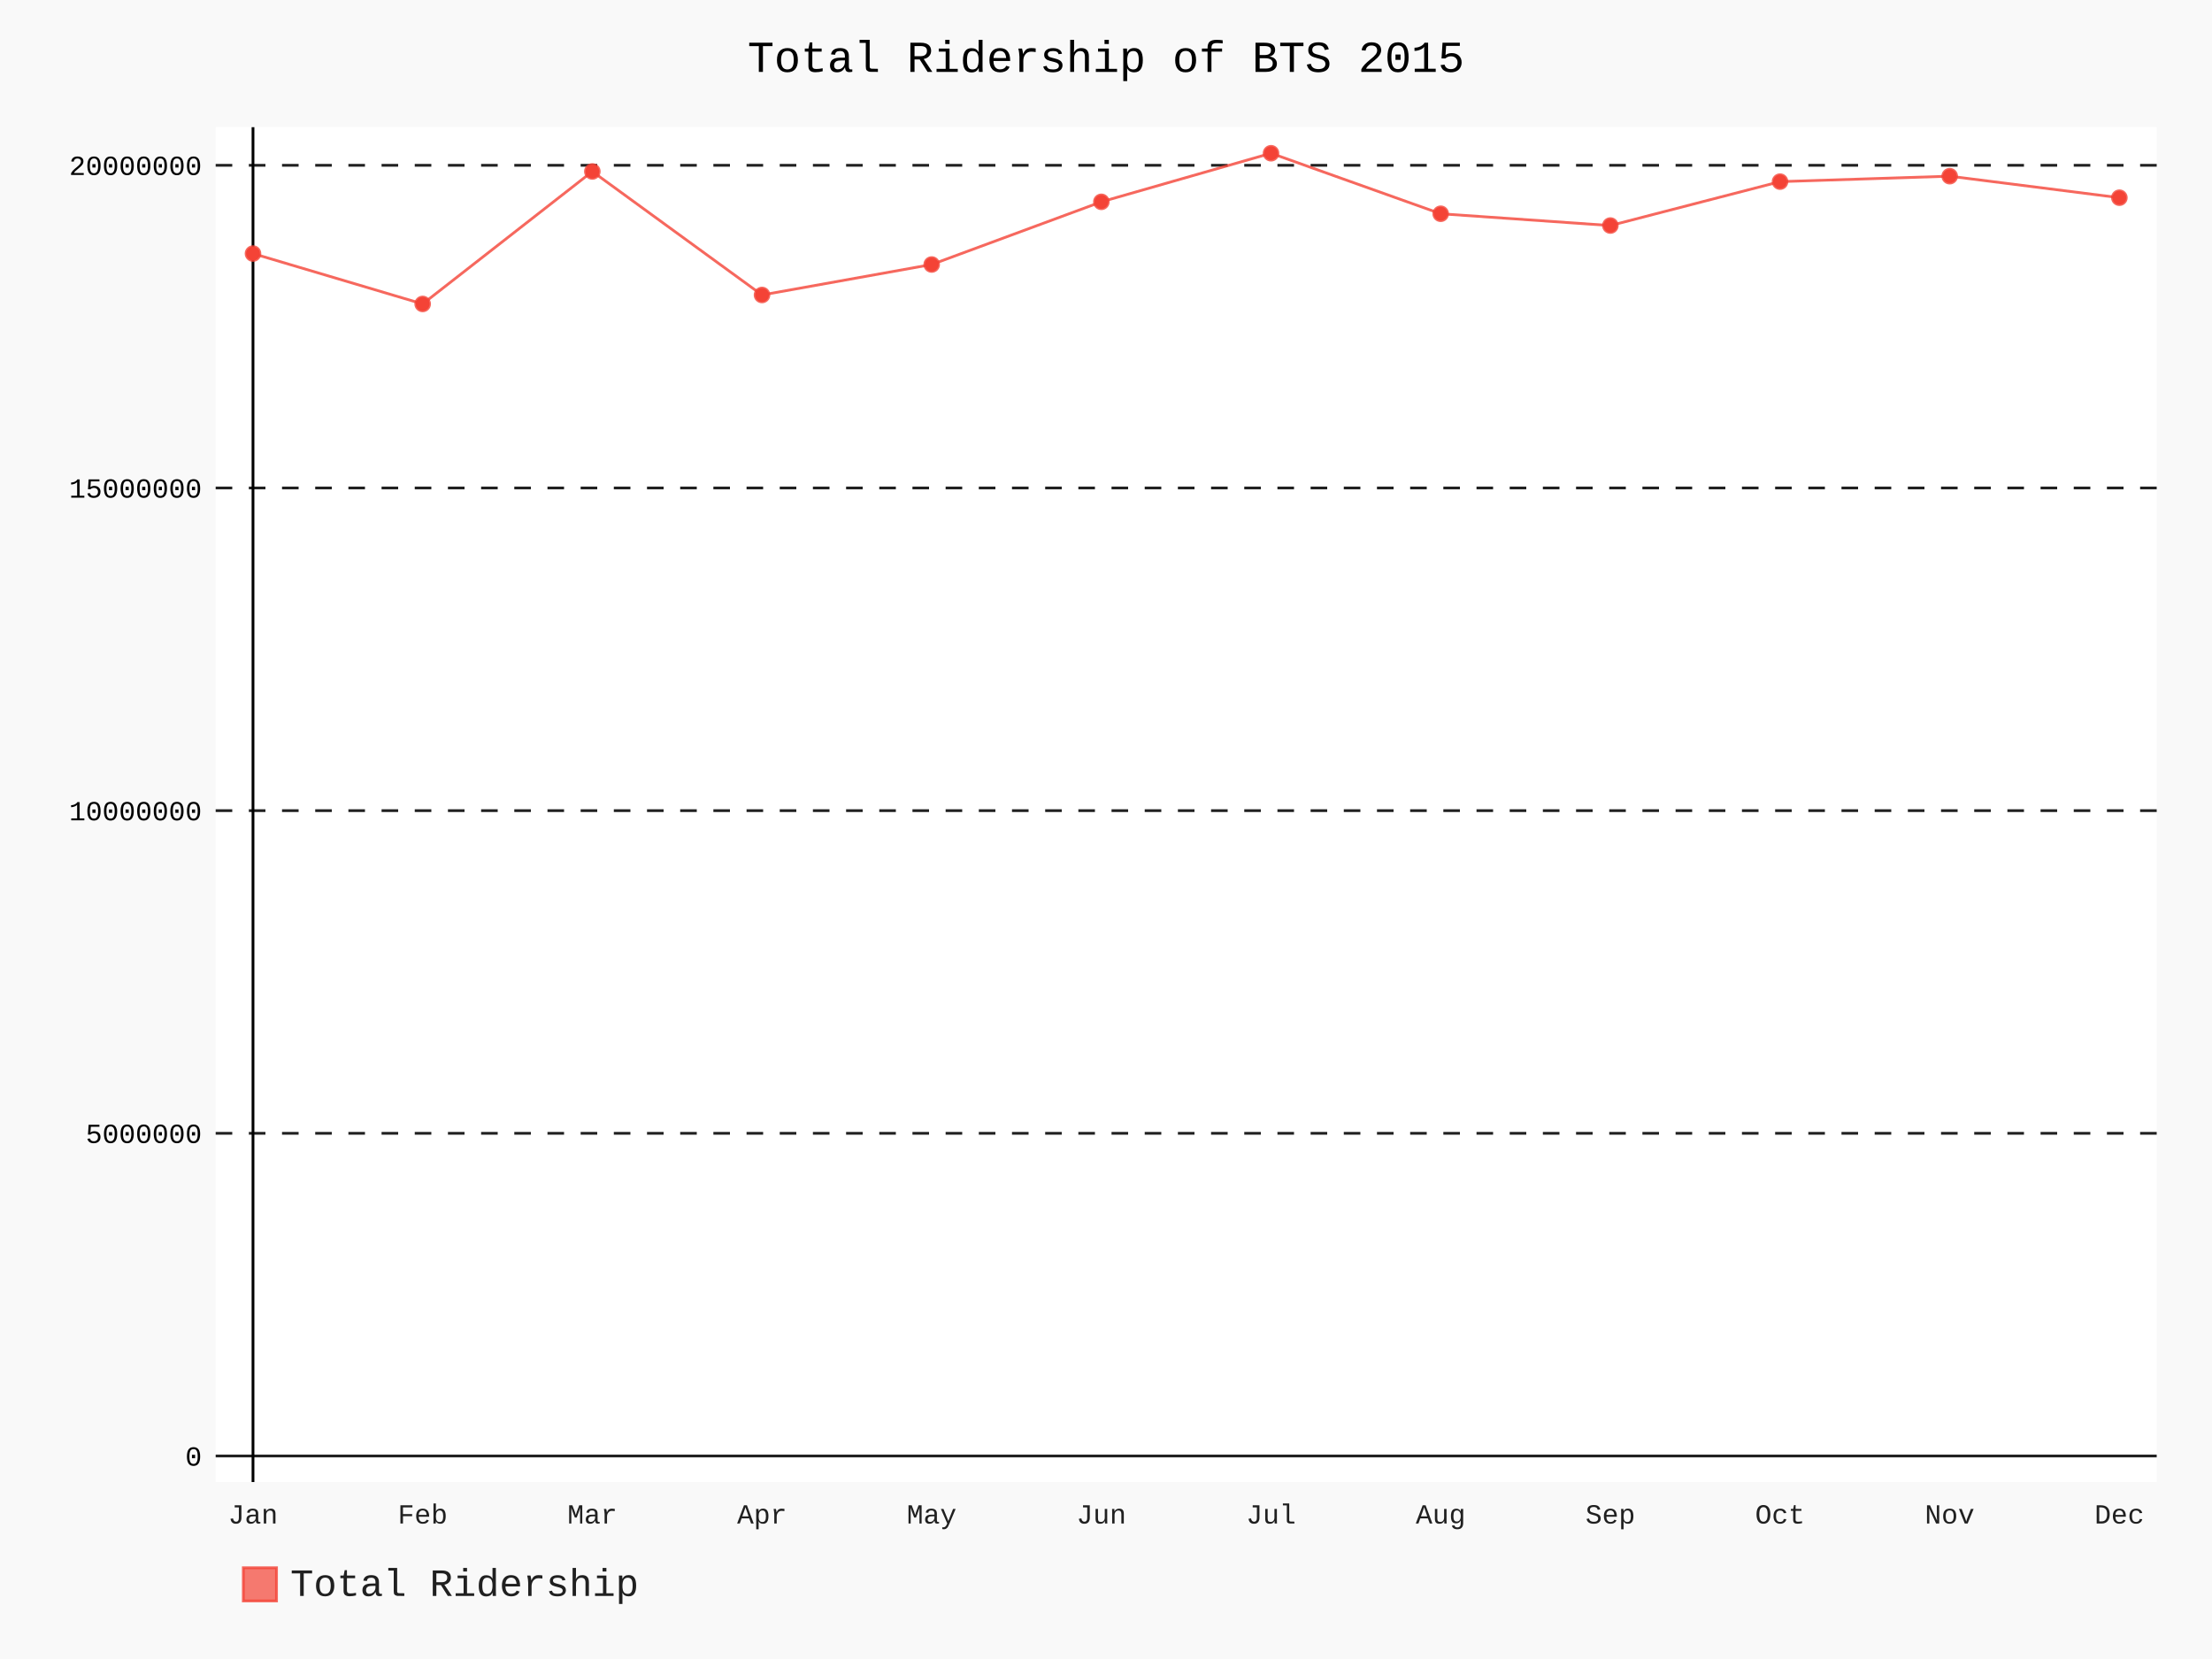
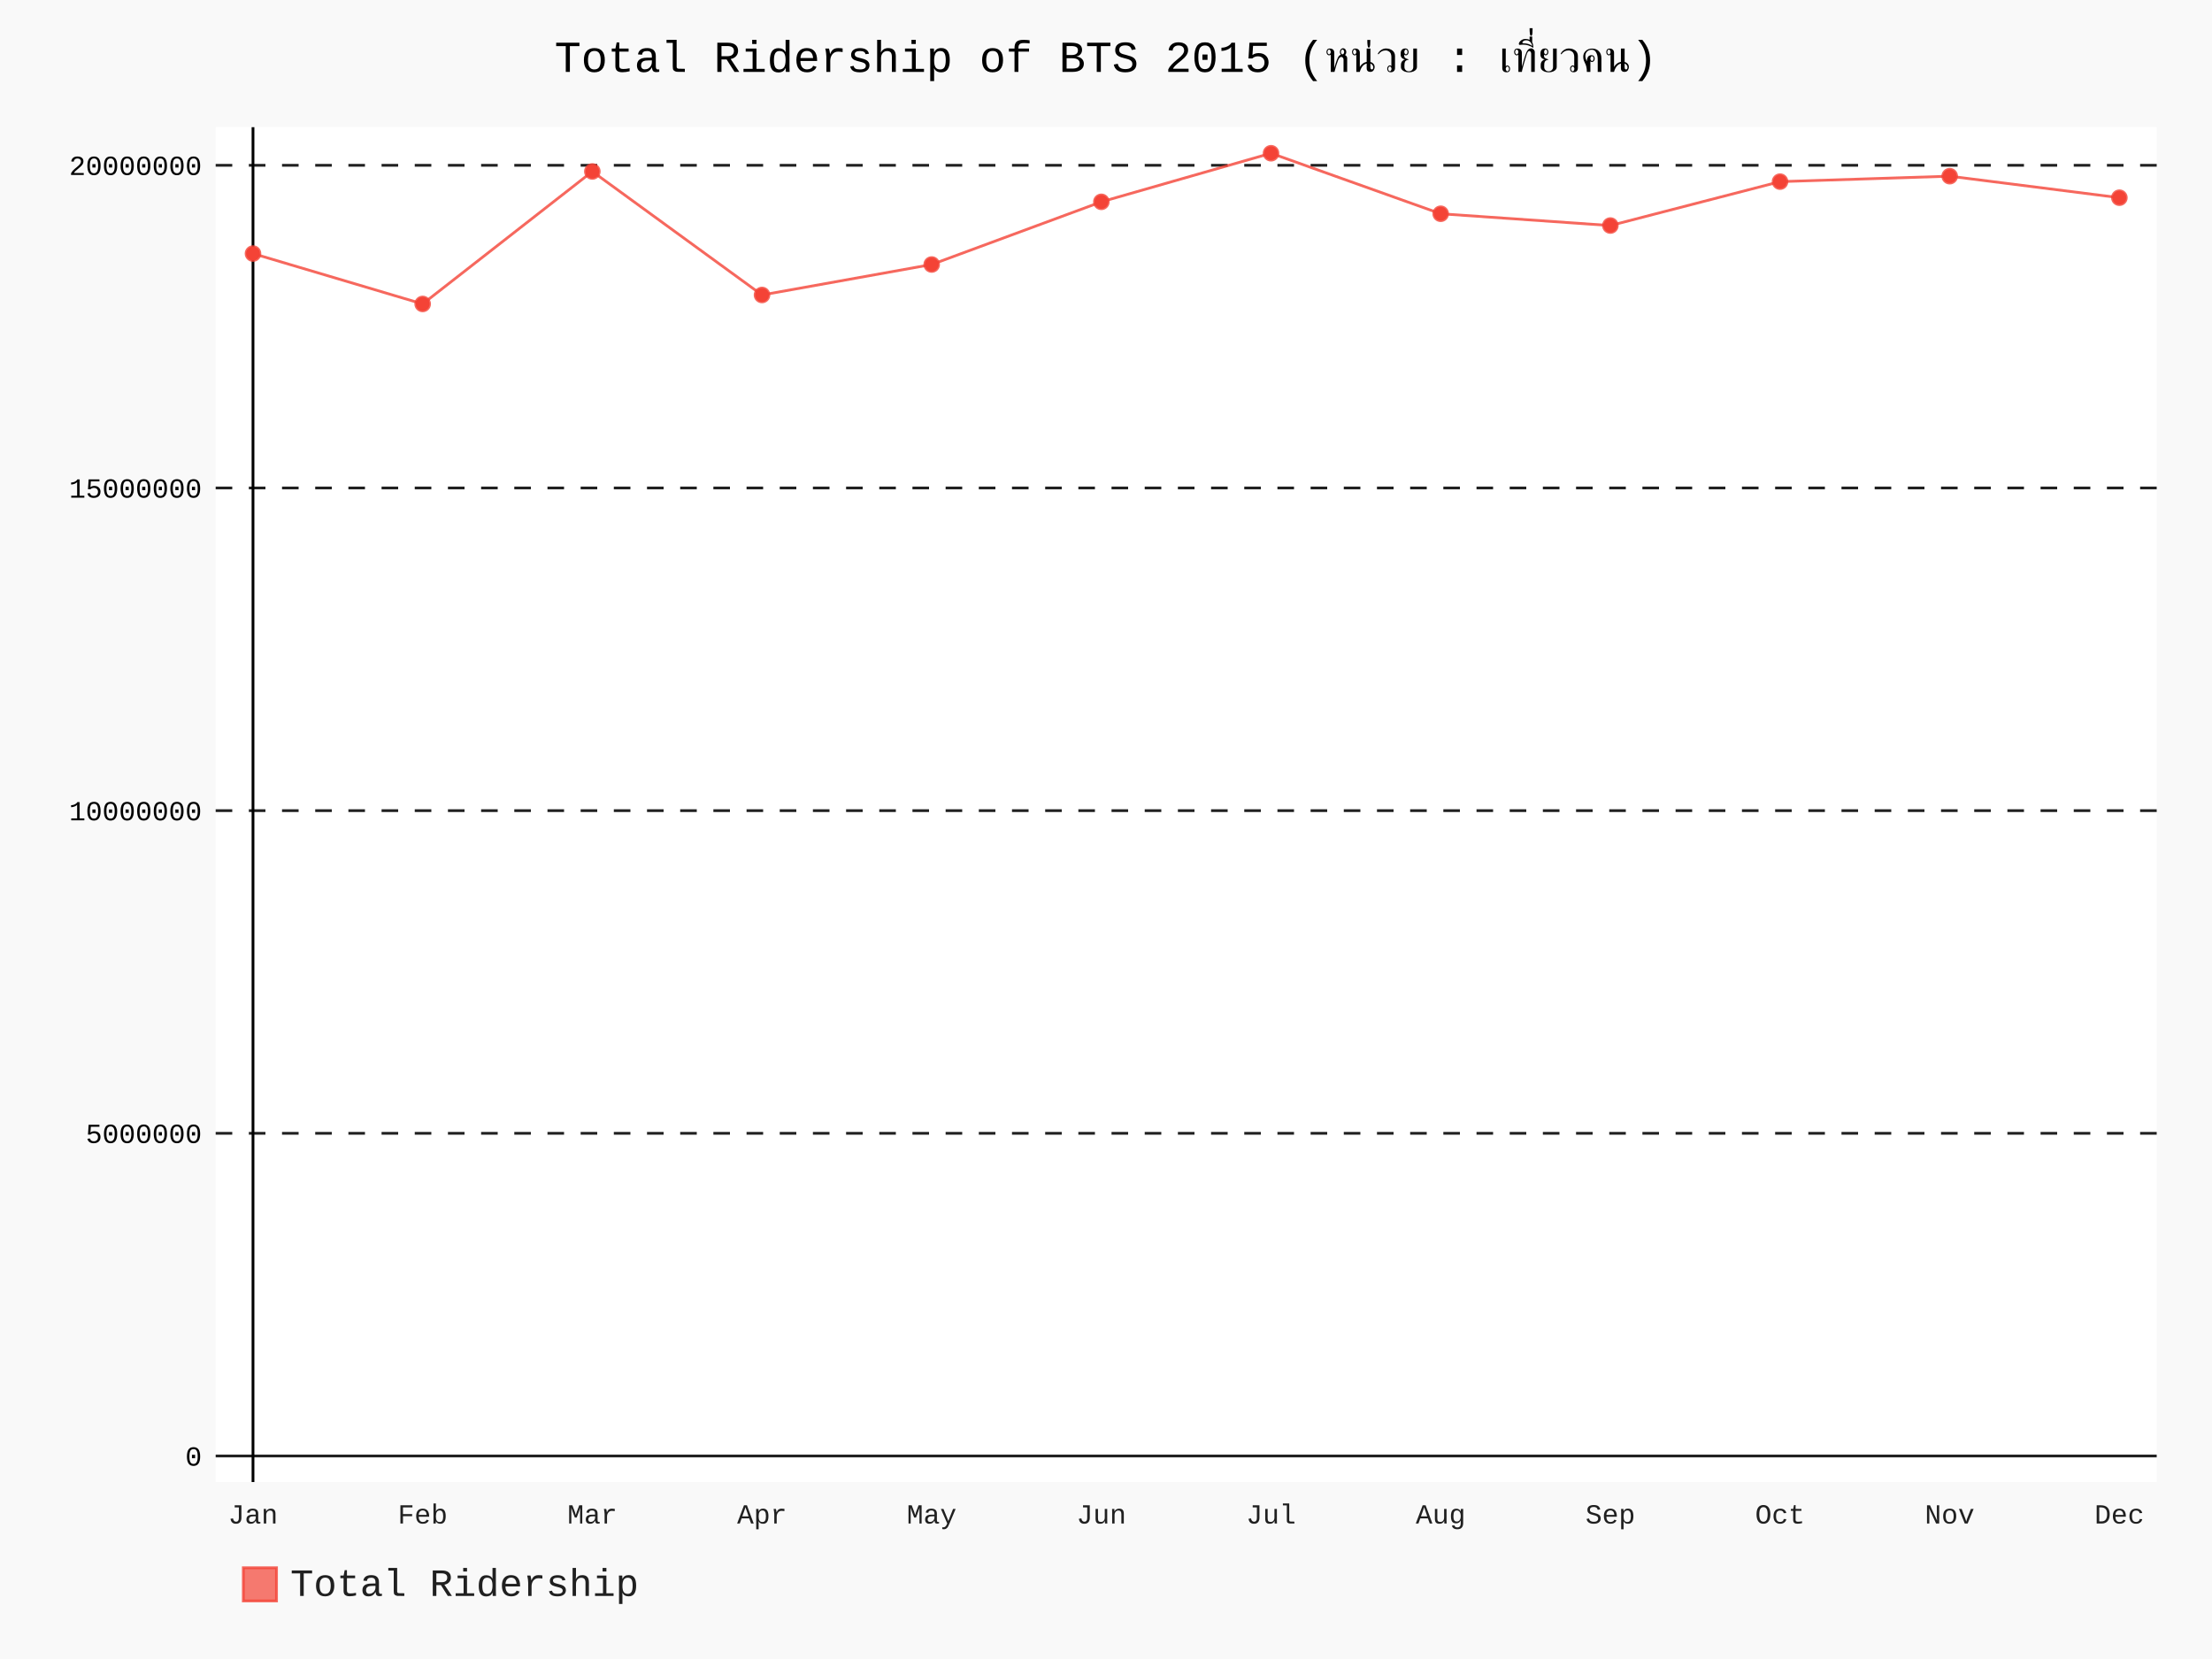
- <svg xmlns="http://www.w3.org/2000/svg" class="pygal-chart" id="chart-b5dc6e57-5a7e-4256-b876-1f9318a9ca9d" viewBox="0 0 800 600">
+ <svg xmlns="http://www.w3.org/2000/svg" class="pygal-chart" id="chart-ca91b874-dc06-4c1e-8a68-2bec068f2397" viewBox="0 0 800 600">
  <defs>
-     <style type="text/css">#chart-b5dc6e57-5a7e-4256-b876-1f9318a9ca9d{-webkit-user-select:none;-webkit-font-smoothing:antialiased;font-family:Consolas,"Liberation Mono",Menlo,Courier,monospace}#chart-b5dc6e57-5a7e-4256-b876-1f9318a9ca9d .title{font-family:Consolas,"Liberation Mono",Menlo,Courier,monospace;font-size:16px}#chart-b5dc6e57-5a7e-4256-b876-1f9318a9ca9d .legends .legend text{font-family:Consolas,"Liberation Mono",Menlo,Courier,monospace;font-size:14px}#chart-b5dc6e57-5a7e-4256-b876-1f9318a9ca9d .axis text{font-family:Consolas,"Liberation Mono",Menlo,Courier,monospace;font-size:10px}#chart-b5dc6e57-5a7e-4256-b876-1f9318a9ca9d .axis text.major{font-family:Consolas,"Liberation Mono",Menlo,Courier,monospace;font-size:10px}#chart-b5dc6e57-5a7e-4256-b876-1f9318a9ca9d .text-overlay text.value{font-family:Consolas,"Liberation Mono",Menlo,Courier,monospace;font-size:16px}#chart-b5dc6e57-5a7e-4256-b876-1f9318a9ca9d .text-overlay text.label{font-family:Consolas,"Liberation Mono",Menlo,Courier,monospace;font-size:10px}#chart-b5dc6e57-5a7e-4256-b876-1f9318a9ca9d .tooltip{font-family:Consolas,"Liberation Mono",Menlo,Courier,monospace;font-size:14px}#chart-b5dc6e57-5a7e-4256-b876-1f9318a9ca9d text.no_data{font-family:Consolas,"Liberation Mono",Menlo,Courier,monospace;font-size:64px}
- #chart-b5dc6e57-5a7e-4256-b876-1f9318a9ca9d{background-color:rgba(249,249,249,1)}#chart-b5dc6e57-5a7e-4256-b876-1f9318a9ca9d path,#chart-b5dc6e57-5a7e-4256-b876-1f9318a9ca9d line,#chart-b5dc6e57-5a7e-4256-b876-1f9318a9ca9d rect,#chart-b5dc6e57-5a7e-4256-b876-1f9318a9ca9d circle{-webkit-transition:150ms;-moz-transition:150ms;transition:150ms}#chart-b5dc6e57-5a7e-4256-b876-1f9318a9ca9d .graph &gt; .background{fill:rgba(249,249,249,1)}#chart-b5dc6e57-5a7e-4256-b876-1f9318a9ca9d .plot &gt; .background{fill:rgba(255,255,255,1)}#chart-b5dc6e57-5a7e-4256-b876-1f9318a9ca9d .graph{fill:rgba(0,0,0,.87)}#chart-b5dc6e57-5a7e-4256-b876-1f9318a9ca9d text.no_data{fill:rgba(0,0,0,1)}#chart-b5dc6e57-5a7e-4256-b876-1f9318a9ca9d .title{fill:rgba(0,0,0,1)}#chart-b5dc6e57-5a7e-4256-b876-1f9318a9ca9d .legends .legend text{fill:rgba(0,0,0,.87)}#chart-b5dc6e57-5a7e-4256-b876-1f9318a9ca9d .legends .legend:hover text{fill:rgba(0,0,0,1)}#chart-b5dc6e57-5a7e-4256-b876-1f9318a9ca9d .axis .line{stroke:rgba(0,0,0,1)}#chart-b5dc6e57-5a7e-4256-b876-1f9318a9ca9d .axis .guide.line{stroke:rgba(0,0,0,.54)}#chart-b5dc6e57-5a7e-4256-b876-1f9318a9ca9d .axis .major.line{stroke:rgba(0,0,0,.87)}#chart-b5dc6e57-5a7e-4256-b876-1f9318a9ca9d .axis text.major{fill:rgba(0,0,0,1)}#chart-b5dc6e57-5a7e-4256-b876-1f9318a9ca9d .axis.y .guides:hover .guide.line,#chart-b5dc6e57-5a7e-4256-b876-1f9318a9ca9d .line-graph .axis.x .guides:hover .guide.line,#chart-b5dc6e57-5a7e-4256-b876-1f9318a9ca9d .stackedline-graph .axis.x .guides:hover .guide.line,#chart-b5dc6e57-5a7e-4256-b876-1f9318a9ca9d .xy-graph .axis.x .guides:hover .guide.line{stroke:rgba(0,0,0,1)}#chart-b5dc6e57-5a7e-4256-b876-1f9318a9ca9d .axis .guides:hover text{fill:rgba(0,0,0,1)}#chart-b5dc6e57-5a7e-4256-b876-1f9318a9ca9d .reactive{fill-opacity:.7;stroke-opacity:.8}#chart-b5dc6e57-5a7e-4256-b876-1f9318a9ca9d .ci{stroke:rgba(0,0,0,.87)}#chart-b5dc6e57-5a7e-4256-b876-1f9318a9ca9d .reactive.active,#chart-b5dc6e57-5a7e-4256-b876-1f9318a9ca9d .active .reactive{fill-opacity:.8;stroke-opacity:.9;stroke-width:4}#chart-b5dc6e57-5a7e-4256-b876-1f9318a9ca9d .ci .reactive.active{stroke-width:1.5}#chart-b5dc6e57-5a7e-4256-b876-1f9318a9ca9d .series text{fill:rgba(0,0,0,1)}#chart-b5dc6e57-5a7e-4256-b876-1f9318a9ca9d .tooltip rect{fill:rgba(255,255,255,1);stroke:rgba(0,0,0,1);-webkit-transition:opacity 150ms;-moz-transition:opacity 150ms;transition:opacity 150ms}#chart-b5dc6e57-5a7e-4256-b876-1f9318a9ca9d .tooltip .label{fill:rgba(0,0,0,.87)}#chart-b5dc6e57-5a7e-4256-b876-1f9318a9ca9d .tooltip .label{fill:rgba(0,0,0,.87)}#chart-b5dc6e57-5a7e-4256-b876-1f9318a9ca9d .tooltip .legend{font-size:.8em;fill:rgba(0,0,0,.54)}#chart-b5dc6e57-5a7e-4256-b876-1f9318a9ca9d .tooltip .x_label{font-size:.6em;fill:rgba(0,0,0,1)}#chart-b5dc6e57-5a7e-4256-b876-1f9318a9ca9d .tooltip .xlink{font-size:.5em;text-decoration:underline}#chart-b5dc6e57-5a7e-4256-b876-1f9318a9ca9d .tooltip .value{font-size:1.5em}#chart-b5dc6e57-5a7e-4256-b876-1f9318a9ca9d .bound{font-size:.5em}#chart-b5dc6e57-5a7e-4256-b876-1f9318a9ca9d .max-value{font-size:.75em;fill:rgba(0,0,0,.54)}#chart-b5dc6e57-5a7e-4256-b876-1f9318a9ca9d .map-element{fill:rgba(255,255,255,1);stroke:rgba(0,0,0,.54) !important}#chart-b5dc6e57-5a7e-4256-b876-1f9318a9ca9d .map-element .reactive{fill-opacity:inherit;stroke-opacity:inherit}#chart-b5dc6e57-5a7e-4256-b876-1f9318a9ca9d .color-0,#chart-b5dc6e57-5a7e-4256-b876-1f9318a9ca9d .color-0 a:visited{stroke:#F44336;fill:#F44336}#chart-b5dc6e57-5a7e-4256-b876-1f9318a9ca9d .text-overlay .color-0 text{fill:black}
- #chart-b5dc6e57-5a7e-4256-b876-1f9318a9ca9d text.no_data{text-anchor:middle}#chart-b5dc6e57-5a7e-4256-b876-1f9318a9ca9d .guide.line{fill:none}#chart-b5dc6e57-5a7e-4256-b876-1f9318a9ca9d .centered{text-anchor:middle}#chart-b5dc6e57-5a7e-4256-b876-1f9318a9ca9d .title{text-anchor:middle}#chart-b5dc6e57-5a7e-4256-b876-1f9318a9ca9d .legends .legend text{fill-opacity:1}#chart-b5dc6e57-5a7e-4256-b876-1f9318a9ca9d .axis.x text{text-anchor:middle}#chart-b5dc6e57-5a7e-4256-b876-1f9318a9ca9d .axis.x:not(.web) text[transform]{text-anchor:start}#chart-b5dc6e57-5a7e-4256-b876-1f9318a9ca9d .axis.x:not(.web) text[transform].backwards{text-anchor:end}#chart-b5dc6e57-5a7e-4256-b876-1f9318a9ca9d .axis.y text{text-anchor:end}#chart-b5dc6e57-5a7e-4256-b876-1f9318a9ca9d .axis.y text[transform].backwards{text-anchor:start}#chart-b5dc6e57-5a7e-4256-b876-1f9318a9ca9d .axis.y2 text{text-anchor:start}#chart-b5dc6e57-5a7e-4256-b876-1f9318a9ca9d .axis.y2 text[transform].backwards{text-anchor:end}#chart-b5dc6e57-5a7e-4256-b876-1f9318a9ca9d .axis .guide.line{stroke-dasharray:4,4}#chart-b5dc6e57-5a7e-4256-b876-1f9318a9ca9d .axis .major.guide.line{stroke-dasharray:6,6}#chart-b5dc6e57-5a7e-4256-b876-1f9318a9ca9d .horizontal .axis.y .guide.line,#chart-b5dc6e57-5a7e-4256-b876-1f9318a9ca9d .horizontal .axis.y2 .guide.line,#chart-b5dc6e57-5a7e-4256-b876-1f9318a9ca9d .vertical .axis.x .guide.line{opacity:0}#chart-b5dc6e57-5a7e-4256-b876-1f9318a9ca9d .horizontal .axis.always_show .guide.line,#chart-b5dc6e57-5a7e-4256-b876-1f9318a9ca9d .vertical .axis.always_show .guide.line{opacity:1 !important}#chart-b5dc6e57-5a7e-4256-b876-1f9318a9ca9d .axis.y .guides:hover .guide.line,#chart-b5dc6e57-5a7e-4256-b876-1f9318a9ca9d .axis.y2 .guides:hover .guide.line,#chart-b5dc6e57-5a7e-4256-b876-1f9318a9ca9d .axis.x .guides:hover .guide.line{opacity:1}#chart-b5dc6e57-5a7e-4256-b876-1f9318a9ca9d .axis .guides:hover text{opacity:1}#chart-b5dc6e57-5a7e-4256-b876-1f9318a9ca9d .nofill{fill:none}#chart-b5dc6e57-5a7e-4256-b876-1f9318a9ca9d .subtle-fill{fill-opacity:.2}#chart-b5dc6e57-5a7e-4256-b876-1f9318a9ca9d .dot{stroke-width:1px;fill-opacity:1}#chart-b5dc6e57-5a7e-4256-b876-1f9318a9ca9d .dot.active{stroke-width:5px}#chart-b5dc6e57-5a7e-4256-b876-1f9318a9ca9d .dot.negative{fill:transparent}#chart-b5dc6e57-5a7e-4256-b876-1f9318a9ca9d text,#chart-b5dc6e57-5a7e-4256-b876-1f9318a9ca9d tspan{stroke:none !important}#chart-b5dc6e57-5a7e-4256-b876-1f9318a9ca9d .series text.active{opacity:1}#chart-b5dc6e57-5a7e-4256-b876-1f9318a9ca9d .tooltip rect{fill-opacity:.95;stroke-width:.5}#chart-b5dc6e57-5a7e-4256-b876-1f9318a9ca9d .tooltip text{fill-opacity:1}#chart-b5dc6e57-5a7e-4256-b876-1f9318a9ca9d .showable{visibility:hidden}#chart-b5dc6e57-5a7e-4256-b876-1f9318a9ca9d .showable.shown{visibility:visible}#chart-b5dc6e57-5a7e-4256-b876-1f9318a9ca9d .gauge-background{fill:rgba(229,229,229,1);stroke:none}#chart-b5dc6e57-5a7e-4256-b876-1f9318a9ca9d .bg-lines{stroke:rgba(249,249,249,1);stroke-width:2px}</style>
+     <style type="text/css">#chart-ca91b874-dc06-4c1e-8a68-2bec068f2397{-webkit-user-select:none;-webkit-font-smoothing:antialiased;font-family:Consolas,"Liberation Mono",Menlo,Courier,monospace}#chart-ca91b874-dc06-4c1e-8a68-2bec068f2397 .title{font-family:Consolas,"Liberation Mono",Menlo,Courier,monospace;font-size:16px}#chart-ca91b874-dc06-4c1e-8a68-2bec068f2397 .legends .legend text{font-family:Consolas,"Liberation Mono",Menlo,Courier,monospace;font-size:14px}#chart-ca91b874-dc06-4c1e-8a68-2bec068f2397 .axis text{font-family:Consolas,"Liberation Mono",Menlo,Courier,monospace;font-size:10px}#chart-ca91b874-dc06-4c1e-8a68-2bec068f2397 .axis text.major{font-family:Consolas,"Liberation Mono",Menlo,Courier,monospace;font-size:10px}#chart-ca91b874-dc06-4c1e-8a68-2bec068f2397 .text-overlay text.value{font-family:Consolas,"Liberation Mono",Menlo,Courier,monospace;font-size:16px}#chart-ca91b874-dc06-4c1e-8a68-2bec068f2397 .text-overlay text.label{font-family:Consolas,"Liberation Mono",Menlo,Courier,monospace;font-size:10px}#chart-ca91b874-dc06-4c1e-8a68-2bec068f2397 .tooltip{font-family:Consolas,"Liberation Mono",Menlo,Courier,monospace;font-size:14px}#chart-ca91b874-dc06-4c1e-8a68-2bec068f2397 text.no_data{font-family:Consolas,"Liberation Mono",Menlo,Courier,monospace;font-size:64px}
+ #chart-ca91b874-dc06-4c1e-8a68-2bec068f2397{background-color:rgba(249,249,249,1)}#chart-ca91b874-dc06-4c1e-8a68-2bec068f2397 path,#chart-ca91b874-dc06-4c1e-8a68-2bec068f2397 line,#chart-ca91b874-dc06-4c1e-8a68-2bec068f2397 rect,#chart-ca91b874-dc06-4c1e-8a68-2bec068f2397 circle{-webkit-transition:150ms;-moz-transition:150ms;transition:150ms}#chart-ca91b874-dc06-4c1e-8a68-2bec068f2397 .graph &gt; .background{fill:rgba(249,249,249,1)}#chart-ca91b874-dc06-4c1e-8a68-2bec068f2397 .plot &gt; .background{fill:rgba(255,255,255,1)}#chart-ca91b874-dc06-4c1e-8a68-2bec068f2397 .graph{fill:rgba(0,0,0,.87)}#chart-ca91b874-dc06-4c1e-8a68-2bec068f2397 text.no_data{fill:rgba(0,0,0,1)}#chart-ca91b874-dc06-4c1e-8a68-2bec068f2397 .title{fill:rgba(0,0,0,1)}#chart-ca91b874-dc06-4c1e-8a68-2bec068f2397 .legends .legend text{fill:rgba(0,0,0,.87)}#chart-ca91b874-dc06-4c1e-8a68-2bec068f2397 .legends .legend:hover text{fill:rgba(0,0,0,1)}#chart-ca91b874-dc06-4c1e-8a68-2bec068f2397 .axis .line{stroke:rgba(0,0,0,1)}#chart-ca91b874-dc06-4c1e-8a68-2bec068f2397 .axis .guide.line{stroke:rgba(0,0,0,.54)}#chart-ca91b874-dc06-4c1e-8a68-2bec068f2397 .axis .major.line{stroke:rgba(0,0,0,.87)}#chart-ca91b874-dc06-4c1e-8a68-2bec068f2397 .axis text.major{fill:rgba(0,0,0,1)}#chart-ca91b874-dc06-4c1e-8a68-2bec068f2397 .axis.y .guides:hover .guide.line,#chart-ca91b874-dc06-4c1e-8a68-2bec068f2397 .line-graph .axis.x .guides:hover .guide.line,#chart-ca91b874-dc06-4c1e-8a68-2bec068f2397 .stackedline-graph .axis.x .guides:hover .guide.line,#chart-ca91b874-dc06-4c1e-8a68-2bec068f2397 .xy-graph .axis.x .guides:hover .guide.line{stroke:rgba(0,0,0,1)}#chart-ca91b874-dc06-4c1e-8a68-2bec068f2397 .axis .guides:hover text{fill:rgba(0,0,0,1)}#chart-ca91b874-dc06-4c1e-8a68-2bec068f2397 .reactive{fill-opacity:.7;stroke-opacity:.8}#chart-ca91b874-dc06-4c1e-8a68-2bec068f2397 .ci{stroke:rgba(0,0,0,.87)}#chart-ca91b874-dc06-4c1e-8a68-2bec068f2397 .reactive.active,#chart-ca91b874-dc06-4c1e-8a68-2bec068f2397 .active .reactive{fill-opacity:.8;stroke-opacity:.9;stroke-width:4}#chart-ca91b874-dc06-4c1e-8a68-2bec068f2397 .ci .reactive.active{stroke-width:1.5}#chart-ca91b874-dc06-4c1e-8a68-2bec068f2397 .series text{fill:rgba(0,0,0,1)}#chart-ca91b874-dc06-4c1e-8a68-2bec068f2397 .tooltip rect{fill:rgba(255,255,255,1);stroke:rgba(0,0,0,1);-webkit-transition:opacity 150ms;-moz-transition:opacity 150ms;transition:opacity 150ms}#chart-ca91b874-dc06-4c1e-8a68-2bec068f2397 .tooltip .label{fill:rgba(0,0,0,.87)}#chart-ca91b874-dc06-4c1e-8a68-2bec068f2397 .tooltip .label{fill:rgba(0,0,0,.87)}#chart-ca91b874-dc06-4c1e-8a68-2bec068f2397 .tooltip .legend{font-size:.8em;fill:rgba(0,0,0,.54)}#chart-ca91b874-dc06-4c1e-8a68-2bec068f2397 .tooltip .x_label{font-size:.6em;fill:rgba(0,0,0,1)}#chart-ca91b874-dc06-4c1e-8a68-2bec068f2397 .tooltip .xlink{font-size:.5em;text-decoration:underline}#chart-ca91b874-dc06-4c1e-8a68-2bec068f2397 .tooltip .value{font-size:1.5em}#chart-ca91b874-dc06-4c1e-8a68-2bec068f2397 .bound{font-size:.5em}#chart-ca91b874-dc06-4c1e-8a68-2bec068f2397 .max-value{font-size:.75em;fill:rgba(0,0,0,.54)}#chart-ca91b874-dc06-4c1e-8a68-2bec068f2397 .map-element{fill:rgba(255,255,255,1);stroke:rgba(0,0,0,.54) !important}#chart-ca91b874-dc06-4c1e-8a68-2bec068f2397 .map-element .reactive{fill-opacity:inherit;stroke-opacity:inherit}#chart-ca91b874-dc06-4c1e-8a68-2bec068f2397 .color-0,#chart-ca91b874-dc06-4c1e-8a68-2bec068f2397 .color-0 a:visited{stroke:#F44336;fill:#F44336}#chart-ca91b874-dc06-4c1e-8a68-2bec068f2397 .text-overlay .color-0 text{fill:black}
+ #chart-ca91b874-dc06-4c1e-8a68-2bec068f2397 text.no_data{text-anchor:middle}#chart-ca91b874-dc06-4c1e-8a68-2bec068f2397 .guide.line{fill:none}#chart-ca91b874-dc06-4c1e-8a68-2bec068f2397 .centered{text-anchor:middle}#chart-ca91b874-dc06-4c1e-8a68-2bec068f2397 .title{text-anchor:middle}#chart-ca91b874-dc06-4c1e-8a68-2bec068f2397 .legends .legend text{fill-opacity:1}#chart-ca91b874-dc06-4c1e-8a68-2bec068f2397 .axis.x text{text-anchor:middle}#chart-ca91b874-dc06-4c1e-8a68-2bec068f2397 .axis.x:not(.web) text[transform]{text-anchor:start}#chart-ca91b874-dc06-4c1e-8a68-2bec068f2397 .axis.x:not(.web) text[transform].backwards{text-anchor:end}#chart-ca91b874-dc06-4c1e-8a68-2bec068f2397 .axis.y text{text-anchor:end}#chart-ca91b874-dc06-4c1e-8a68-2bec068f2397 .axis.y text[transform].backwards{text-anchor:start}#chart-ca91b874-dc06-4c1e-8a68-2bec068f2397 .axis.y2 text{text-anchor:start}#chart-ca91b874-dc06-4c1e-8a68-2bec068f2397 .axis.y2 text[transform].backwards{text-anchor:end}#chart-ca91b874-dc06-4c1e-8a68-2bec068f2397 .axis .guide.line{stroke-dasharray:4,4}#chart-ca91b874-dc06-4c1e-8a68-2bec068f2397 .axis .major.guide.line{stroke-dasharray:6,6}#chart-ca91b874-dc06-4c1e-8a68-2bec068f2397 .horizontal .axis.y .guide.line,#chart-ca91b874-dc06-4c1e-8a68-2bec068f2397 .horizontal .axis.y2 .guide.line,#chart-ca91b874-dc06-4c1e-8a68-2bec068f2397 .vertical .axis.x .guide.line{opacity:0}#chart-ca91b874-dc06-4c1e-8a68-2bec068f2397 .horizontal .axis.always_show .guide.line,#chart-ca91b874-dc06-4c1e-8a68-2bec068f2397 .vertical .axis.always_show .guide.line{opacity:1 !important}#chart-ca91b874-dc06-4c1e-8a68-2bec068f2397 .axis.y .guides:hover .guide.line,#chart-ca91b874-dc06-4c1e-8a68-2bec068f2397 .axis.y2 .guides:hover .guide.line,#chart-ca91b874-dc06-4c1e-8a68-2bec068f2397 .axis.x .guides:hover .guide.line{opacity:1}#chart-ca91b874-dc06-4c1e-8a68-2bec068f2397 .axis .guides:hover text{opacity:1}#chart-ca91b874-dc06-4c1e-8a68-2bec068f2397 .nofill{fill:none}#chart-ca91b874-dc06-4c1e-8a68-2bec068f2397 .subtle-fill{fill-opacity:.2}#chart-ca91b874-dc06-4c1e-8a68-2bec068f2397 .dot{stroke-width:1px;fill-opacity:1}#chart-ca91b874-dc06-4c1e-8a68-2bec068f2397 .dot.active{stroke-width:5px}#chart-ca91b874-dc06-4c1e-8a68-2bec068f2397 .dot.negative{fill:transparent}#chart-ca91b874-dc06-4c1e-8a68-2bec068f2397 text,#chart-ca91b874-dc06-4c1e-8a68-2bec068f2397 tspan{stroke:none !important}#chart-ca91b874-dc06-4c1e-8a68-2bec068f2397 .series text.active{opacity:1}#chart-ca91b874-dc06-4c1e-8a68-2bec068f2397 .tooltip rect{fill-opacity:.95;stroke-width:.5}#chart-ca91b874-dc06-4c1e-8a68-2bec068f2397 .tooltip text{fill-opacity:1}#chart-ca91b874-dc06-4c1e-8a68-2bec068f2397 .showable{visibility:hidden}#chart-ca91b874-dc06-4c1e-8a68-2bec068f2397 .showable.shown{visibility:visible}#chart-ca91b874-dc06-4c1e-8a68-2bec068f2397 .gauge-background{fill:rgba(229,229,229,1);stroke:none}#chart-ca91b874-dc06-4c1e-8a68-2bec068f2397 .bg-lines{stroke:rgba(249,249,249,1);stroke-width:2px}</style>
  </defs>
  <g class="graph line-graph vertical">
    <rect class="background" height="600" width="800" x="0" y="0" />
    <g class="plot" transform="translate(78, 46)">
      <rect class="background" height="490.0" width="702.0" x="0" y="0" />
      <g class="axis y always_show">
        <g class="guides">
          <path class="axis major line" d="M0 480.577 h702" />
          <text class="major" x="-5" y="484.077">0</text>
        </g>
        <g class="guides">
          <path class="major guide line" d="M0 363.878 h702" />
          <text class="major" x="-5" y="367.378">5000000</text>
        </g>
        <g class="guides">
          <path class="major guide line" d="M0 247.18 h702" />
          <text class="major" x="-5" y="250.68">10000000</text>
        </g>
        <g class="guides">
          <path class="major guide line" d="M0 130.481 h702" />
          <text class="major" x="-5" y="133.981">15000000</text>
        </g>
        <g class="guides">
          <path class="major guide line" d="M0 13.782 h702" />
          <text class="major" x="-5" y="17.282">20000000</text>
        </g>
      </g>
      <g class="axis x">
        <g class="guides">
          <path class="line" d="M13.5 0 v490" />
          <text class="" x="13.5" y="505.0">Jan</text>
        </g>
        <g class="guides">
          <path class="guide line" d="M74.864 0 v490" />
          <text class="" x="74.864" y="505.0">Feb</text>
        </g>
        <g class="guides">
          <path class="guide line" d="M136.227 0 v490" />
          <text class="" x="136.227" y="505.0">Mar</text>
        </g>
        <g class="guides">
          <path class="guide line" d="M197.591 0 v490" />
          <text class="" x="197.591" y="505.0">Apr</text>
        </g>
        <g class="guides">
          <path class="guide line" d="M258.955 0 v490" />
          <text class="" x="258.955" y="505.0">May</text>
        </g>
        <g class="guides">
          <path class="guide line" d="M320.318 0 v490" />
          <text class="" x="320.318" y="505.0">Jun</text>
        </g>
        <g class="guides">
          <path class="guide line" d="M381.682 0 v490" />
          <text class="" x="381.682" y="505.0">Jul</text>
        </g>
        <g class="guides">
          <path class="guide line" d="M443.045 0 v490" />
          <text class="" x="443.045" y="505.0">Aug</text>
        </g>
        <g class="guides">
          <path class="guide line" d="M504.409 0 v490" />
          <text class="" x="504.409" y="505.0">Sep</text>
        </g>
        <g class="guides">
          <path class="guide line" d="M565.773 0 v490" />
          <text class="" x="565.773" y="505.0">Oct</text>
        </g>
        <g class="guides">
          <path class="guide line" d="M627.136 0 v490" />
          <text class="" x="627.136" y="505.0">Nov</text>
        </g>
        <g class="guides">
          <path class="guide line" d="M688.5 0 v490" />
          <text class="" x="688.5" y="505.0">Dec</text>
        </g>
      </g>
      <g class="series serie-0 color-0">
        <path class="line reactive nofill" d="M13.5 45.708 L74.864 63.926 136.227 16.012 197.591 60.684 258.955 49.662 320.318 26.996 381.682 9.423 443.045 31.308 504.409 35.572 565.773 19.691 627.136 17.717 688.5 25.501" />
      </g>
    </g>
    <g class="titles">
-       <text class="title plot_title" x="400.0" y="26">Total Ridership of BTS 2015</text>
+       <text class="title plot_title" x="400.0" y="26">Total Ridership of BTS 2015 (หน่วย : เที่ยวคน)</text>
    </g>
    <g class="plot overlay" transform="translate(78, 46)">
      <g class="series serie-0 color-0">
        <g class="dots">
          <circle class="dot reactive tooltip-trigger" cx="13.5" cy="45.708" r="2.5" />
        </g>
        <g class="dots">
          <circle class="dot reactive tooltip-trigger" cx="74.864" cy="63.926" r="2.5" />
        </g>
        <g class="dots">
          <circle class="dot reactive tooltip-trigger" cx="136.227" cy="16.012" r="2.5" />
        </g>
        <g class="dots">
          <circle class="dot reactive tooltip-trigger" cx="197.591" cy="60.684" r="2.5" />
        </g>
        <g class="dots">
          <circle class="dot reactive tooltip-trigger" cx="258.955" cy="49.662" r="2.5" />
        </g>
        <g class="dots">
          <circle class="dot reactive tooltip-trigger" cx="320.318" cy="26.996" r="2.5" />
        </g>
        <g class="dots">
          <circle class="dot reactive tooltip-trigger" cx="381.682" cy="9.423" r="2.5" />
        </g>
        <g class="dots">
          <circle class="dot reactive tooltip-trigger" cx="443.045" cy="31.308" r="2.5" />
        </g>
        <g class="dots">
          <circle class="dot reactive tooltip-trigger" cx="504.409" cy="35.572" r="2.5" />
        </g>
        <g class="dots">
          <circle class="dot reactive tooltip-trigger" cx="565.773" cy="19.691" r="2.5" />
        </g>
        <g class="dots">
          <circle class="dot reactive tooltip-trigger" cx="627.136" cy="17.717" r="2.5" />
        </g>
        <g class="dots">
          <circle class="dot reactive tooltip-trigger" cx="688.5" cy="25.501" r="2.5" />
        </g>
      </g>
    </g>
    <g class="plot text-overlay" transform="translate(78, 46)">
      <g class="series serie-0 color-0" />
    </g>
    <g class="plot tooltip-overlay" transform="translate(78, 46)">
      <g class="tooltip" style="opacity: 0" transform="translate(0 0)">
        <rect class="tooltip-box" height="0" rx="0" ry="0" width="0" />
        <g class="text" />
      </g>
    </g>
    <g class="legends" transform="translate(88, 566)">
      <g class="legend reactive activate-serie" id="activate-serie-0">
        <rect class="color-0 reactive" height="12" width="12" x="0.0" y="1.0" />
        <text x="17.0" y="11.2">Total Ridership</text>
      </g>
    </g>
  </g>
</svg>
